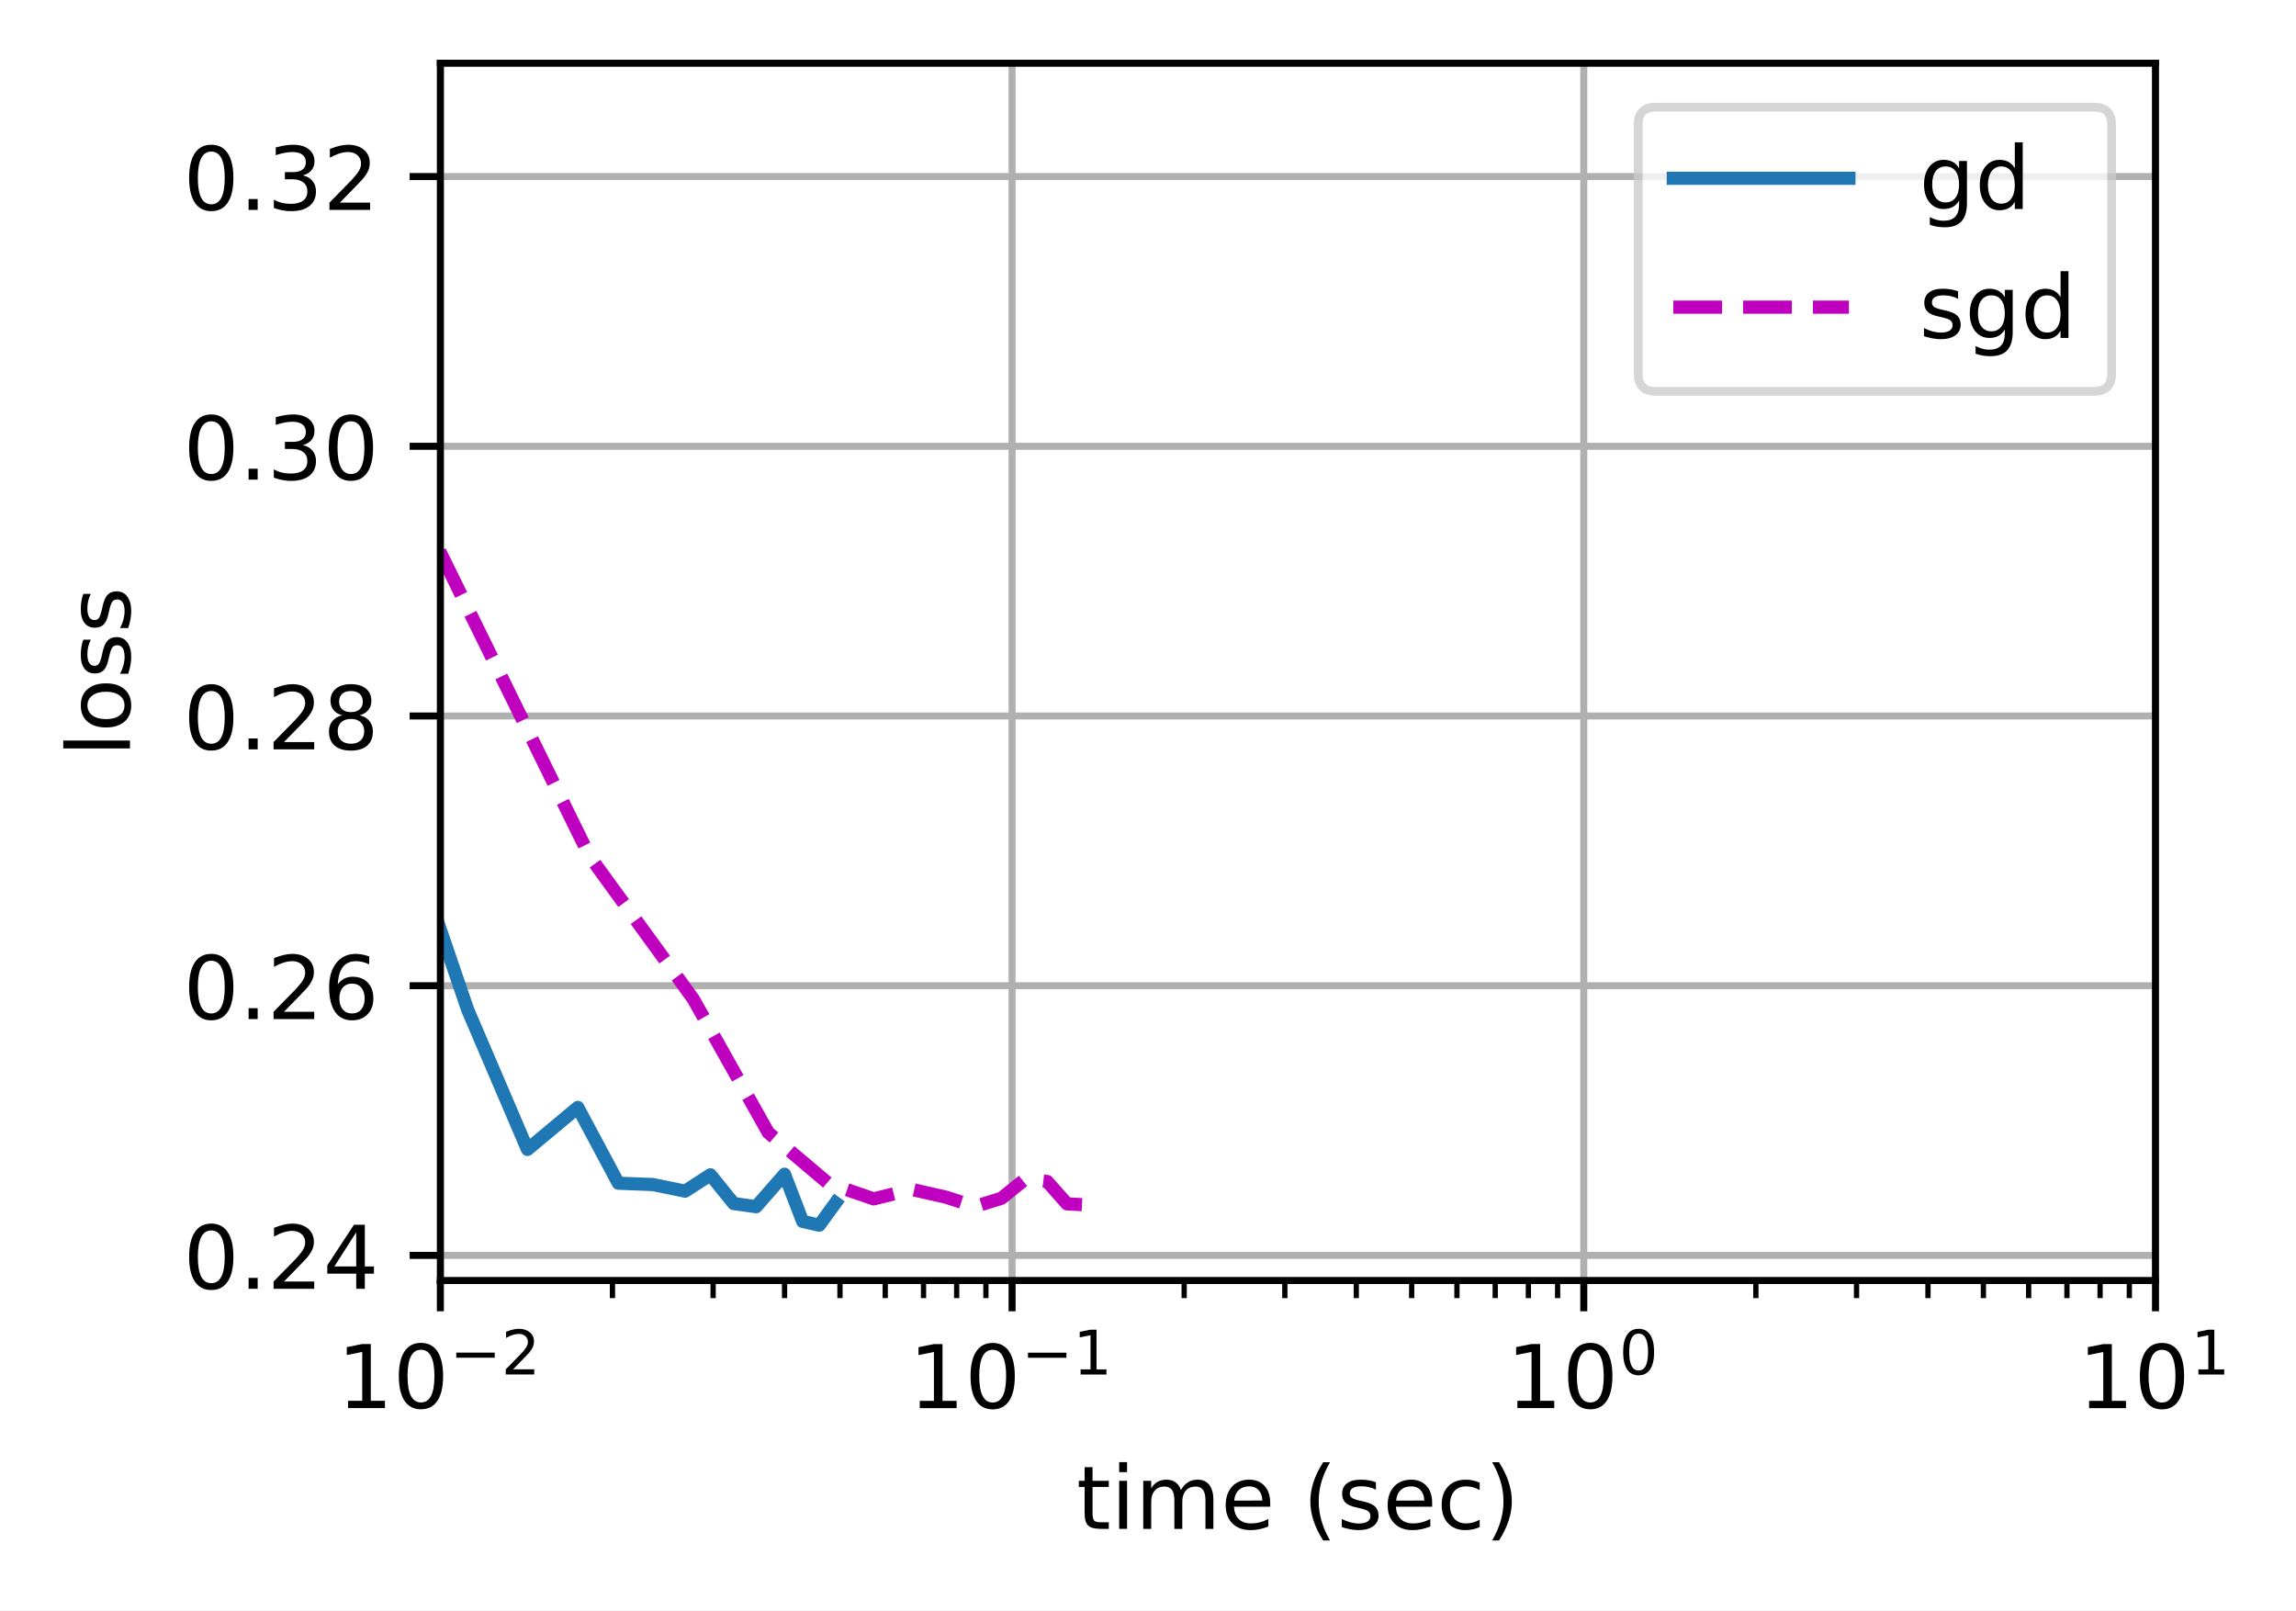
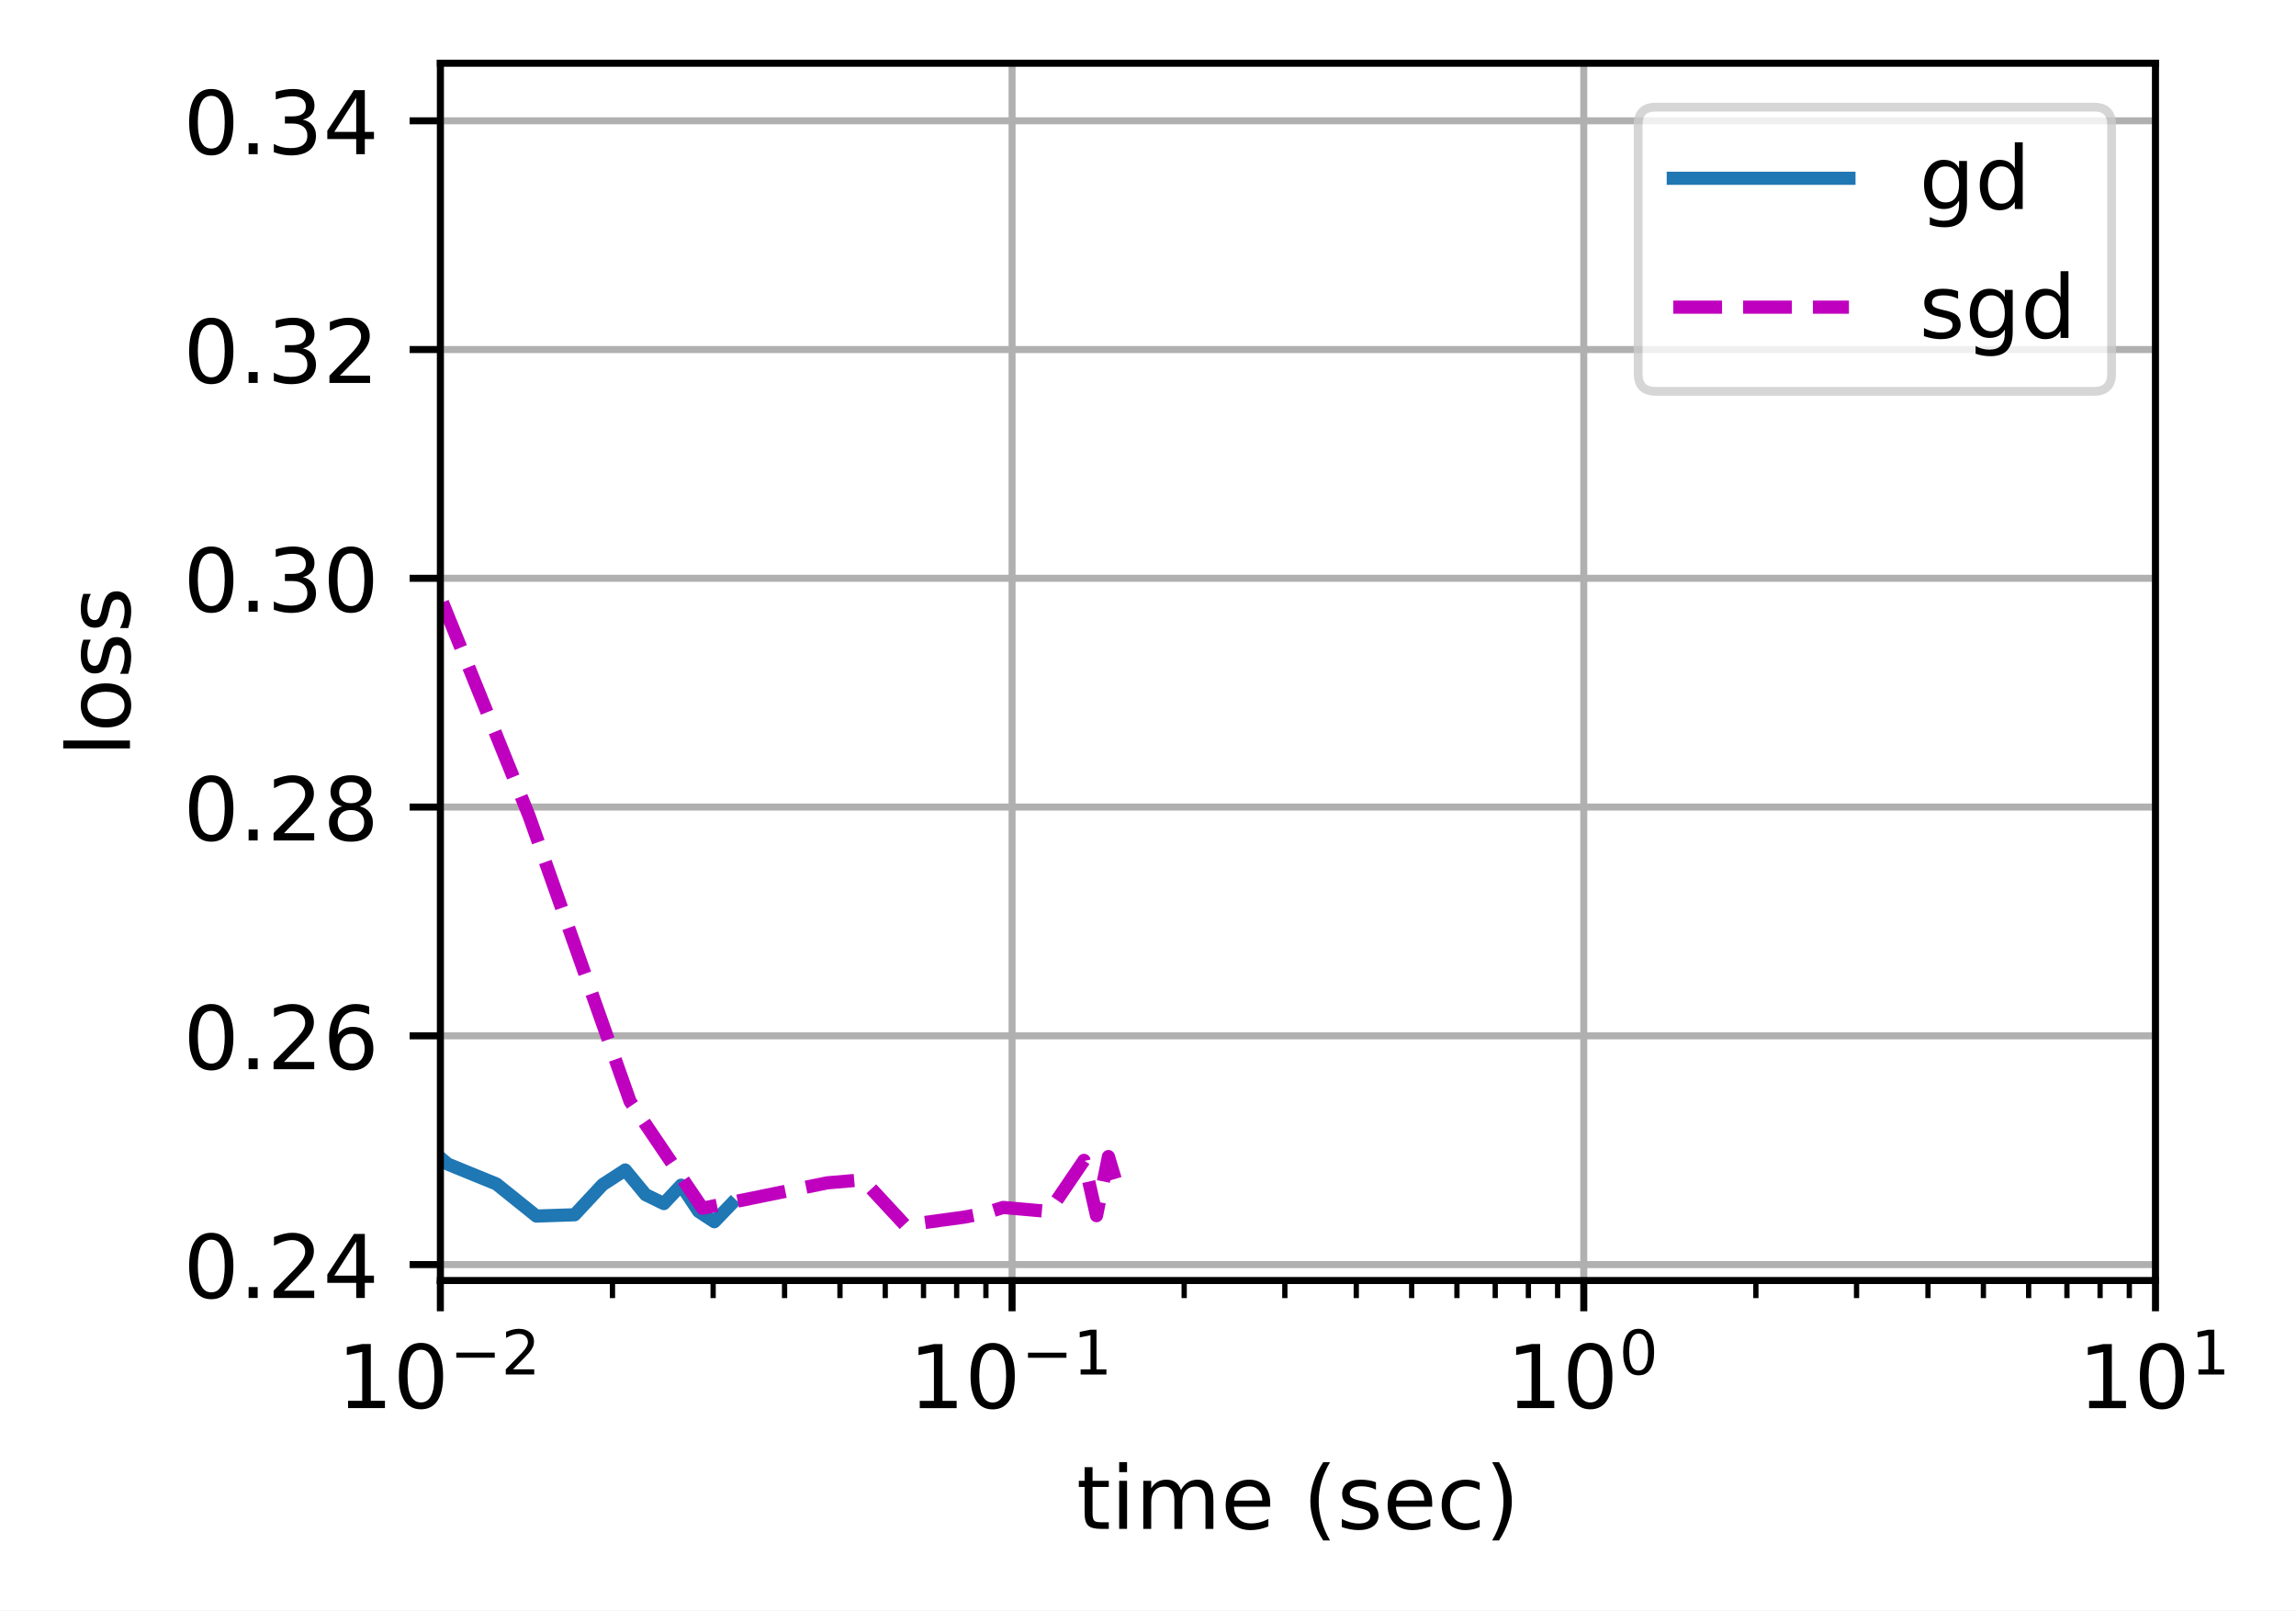
<svg xmlns="http://www.w3.org/2000/svg" xmlns:xlink="http://www.w3.org/1999/xlink" width="261.444pt" height="183.356pt" viewBox="0 0 261.444 183.356" version="1.1">
  <defs>
    <style type="text/css">*{stroke-linejoin: round; stroke-linecap: butt}</style>
  </defs>
  <g id="figure_1">
    <g id="patch_1">
      <path d="M 0 183.356  L 261.444 183.356  L 261.444 0  L 0 0  z " style="fill: #ffffff" />
    </g>
    <g id="axes_1">
      <g id="patch_2">
        <path d="M 50.144 145.8  L 245.444 145.8  L 245.444 7.2  L 50.144 7.2  z " style="fill: #ffffff" />
      </g>
      <g id="matplotlib.axis_1">
        <g id="xtick_1">
          <g id="line2d_1">
-             <path d="M 50.144 145.8  L 50.144 7.2  " clip-path="url(#pa2f2d6e8a1)" style="fill: none; stroke: #b0b0b0; stroke-width: 0.8; stroke-linecap: square" />
+             <path d="M 50.144 145.8  L 50.144 7.2  " clip-path="url(#p8a89b75c0c)" style="fill: none; stroke: #b0b0b0; stroke-width: 0.8; stroke-linecap: square" />
          </g>
          <g id="line2d_2">
            <defs>
-               <path id="m86b686977a" d="M 0 0  L 0 3.5  " style="stroke: #000000; stroke-width: 0.8" />
-             </defs>
-             <g>
-               <use xlink:href="#m86b686977a" x="50.144" y="145.8" style="stroke: #000000; stroke-width: 0.8" />
+               <path id="m71f3a18364" d="M 0 0  L 0 3.5  " style="stroke: #000000; stroke-width: 0.8" />
+             </defs>
+             <g>
+               <use xlink:href="#m71f3a18364" x="50.144" y="145.8" style="stroke: #000000; stroke-width: 0.8" />
            </g>
          </g>
          <g id="text_1">
            <g transform="translate(38.39375 160.3984) scale(0.1 -0.1)">
              <defs>
                <path id="DejaVuSans-31" d="M 794 531  L 1825 531  L 1825 4091  L 703 3866  L 703 4441  L 1819 4666  L 2450 4666  L 2450 531  L 3481 531  L 3481 0  L 794 0  L 794 531  z " transform="scale(0.015625)" />
                <path id="DejaVuSans-30" d="M 2034 4250  Q 1547 4250 1301 3770  Q 1056 3291 1056 2328  Q 1056 1369 1301 889  Q 1547 409 2034 409  Q 2525 409 2770 889  Q 3016 1369 3016 2328  Q 3016 3291 2770 3770  Q 2525 4250 2034 4250  z M 2034 4750  Q 2819 4750 3233 4129  Q 3647 3509 3647 2328  Q 3647 1150 3233 529  Q 2819 -91 2034 -91  Q 1250 -91 836 529  Q 422 1150 422 2328  Q 422 3509 836 4129  Q 1250 4750 2034 4750  z " transform="scale(0.015625)" />
                <path id="DejaVuSans-2212" d="M 678 2272  L 4684 2272  L 4684 1741  L 678 1741  L 678 2272  z " transform="scale(0.015625)" />
                <path id="DejaVuSans-32" d="M 1228 531  L 3431 531  L 3431 0  L 469 0  L 469 531  Q 828 903 1448 1529  Q 2069 2156 2228 2338  Q 2531 2678 2651 2914  Q 2772 3150 2772 3378  Q 2772 3750 2511 3984  Q 2250 4219 1831 4219  Q 1534 4219 1204 4116  Q 875 4013 500 3803  L 500 4441  Q 881 4594 1212 4672  Q 1544 4750 1819 4750  Q 2544 4750 2975 4387  Q 3406 4025 3406 3419  Q 3406 3131 3298 2873  Q 3191 2616 2906 2266  Q 2828 2175 2409 1742  Q 1991 1309 1228 531  z " transform="scale(0.015625)" />
              </defs>
              <use xlink:href="#DejaVuSans-31" transform="translate(0 0.765625)" />
              <use xlink:href="#DejaVuSans-30" transform="translate(63.62305 0.765625)" />
              <use xlink:href="#DejaVuSans-2212" transform="translate(128.2031 39.04688) scale(0.7)" />
              <use xlink:href="#DejaVuSans-32" transform="translate(186.8555 39.04688) scale(0.7)" />
            </g>
          </g>
        </g>
        <g id="xtick_2">
          <g id="line2d_3">
-             <path d="M 115.244 145.8  L 115.244 7.2  " clip-path="url(#pa2f2d6e8a1)" style="fill: none; stroke: #b0b0b0; stroke-width: 0.8; stroke-linecap: square" />
+             <path d="M 115.244 145.8  L 115.244 7.2  " clip-path="url(#p8a89b75c0c)" style="fill: none; stroke: #b0b0b0; stroke-width: 0.8; stroke-linecap: square" />
          </g>
          <g id="line2d_4">
            <g>
-               <use xlink:href="#m86b686977a" x="115.244" y="145.8" style="stroke: #000000; stroke-width: 0.8" />
+               <use xlink:href="#m71f3a18364" x="115.244" y="145.8" style="stroke: #000000; stroke-width: 0.8" />
            </g>
          </g>
          <g id="text_2">
            <g transform="translate(103.4938 160.3984) scale(0.1 -0.1)">
              <use xlink:href="#DejaVuSans-31" transform="translate(0 0.684375)" />
              <use xlink:href="#DejaVuSans-30" transform="translate(63.62305 0.684375)" />
              <use xlink:href="#DejaVuSans-2212" transform="translate(128.2031 38.96563) scale(0.7)" />
              <use xlink:href="#DejaVuSans-31" transform="translate(186.8555 38.96563) scale(0.7)" />
            </g>
          </g>
        </g>
        <g id="xtick_3">
          <g id="line2d_5">
-             <path d="M 180.344 145.8  L 180.344 7.2  " clip-path="url(#pa2f2d6e8a1)" style="fill: none; stroke: #b0b0b0; stroke-width: 0.8; stroke-linecap: square" />
+             <path d="M 180.344 145.8  L 180.344 7.2  " clip-path="url(#p8a89b75c0c)" style="fill: none; stroke: #b0b0b0; stroke-width: 0.8; stroke-linecap: square" />
          </g>
          <g id="line2d_6">
            <g>
-               <use xlink:href="#m86b686977a" x="180.344" y="145.8" style="stroke: #000000; stroke-width: 0.8" />
+               <use xlink:href="#m71f3a18364" x="180.344" y="145.8" style="stroke: #000000; stroke-width: 0.8" />
            </g>
          </g>
          <g id="text_3">
            <g transform="translate(171.5437 160.3984) scale(0.1 -0.1)">
              <use xlink:href="#DejaVuSans-31" transform="translate(0 0.765625)" />
              <use xlink:href="#DejaVuSans-30" transform="translate(63.62305 0.765625)" />
              <use xlink:href="#DejaVuSans-30" transform="translate(128.2031 39.04688) scale(0.7)" />
            </g>
          </g>
        </g>
        <g id="xtick_4">
          <g id="line2d_7">
-             <path d="M 245.444 145.8  L 245.444 7.2  " clip-path="url(#pa2f2d6e8a1)" style="fill: none; stroke: #b0b0b0; stroke-width: 0.8; stroke-linecap: square" />
+             <path d="M 245.444 145.8  L 245.444 7.2  " clip-path="url(#p8a89b75c0c)" style="fill: none; stroke: #b0b0b0; stroke-width: 0.8; stroke-linecap: square" />
          </g>
          <g id="line2d_8">
            <g>
-               <use xlink:href="#m86b686977a" x="245.444" y="145.8" style="stroke: #000000; stroke-width: 0.8" />
+               <use xlink:href="#m71f3a18364" x="245.444" y="145.8" style="stroke: #000000; stroke-width: 0.8" />
            </g>
          </g>
          <g id="text_4">
            <g transform="translate(236.6438 160.3984) scale(0.1 -0.1)">
              <use xlink:href="#DejaVuSans-31" transform="translate(0 0.684375)" />
              <use xlink:href="#DejaVuSans-30" transform="translate(63.62305 0.684375)" />
              <use xlink:href="#DejaVuSans-31" transform="translate(128.2031 38.96563) scale(0.7)" />
            </g>
          </g>
        </g>
        <g id="xtick_5">
          <g id="line2d_9">
            <defs>
-               <path id="me671cb8f60" d="M 0 0  L 0 2  " style="stroke: #000000; stroke-width: 0.6" />
-             </defs>
-             <g>
-               <use xlink:href="#me671cb8f60" x="69.741" y="145.8" style="stroke: #000000; stroke-width: 0.6" />
+               <path id="mae21243c1b" d="M 0 0  L 0 2  " style="stroke: #000000; stroke-width: 0.6" />
+             </defs>
+             <g>
+               <use xlink:href="#mae21243c1b" x="69.741" y="145.8" style="stroke: #000000; stroke-width: 0.6" />
            </g>
          </g>
        </g>
        <g id="xtick_6">
          <g id="line2d_10">
            <g>
-               <use xlink:href="#me671cb8f60" x="81.204" y="145.8" style="stroke: #000000; stroke-width: 0.6" />
+               <use xlink:href="#mae21243c1b" x="81.204" y="145.8" style="stroke: #000000; stroke-width: 0.6" />
            </g>
          </g>
        </g>
        <g id="xtick_7">
          <g id="line2d_11">
            <g>
-               <use xlink:href="#me671cb8f60" x="89.338" y="145.8" style="stroke: #000000; stroke-width: 0.6" />
+               <use xlink:href="#mae21243c1b" x="89.338" y="145.8" style="stroke: #000000; stroke-width: 0.6" />
            </g>
          </g>
        </g>
        <g id="xtick_8">
          <g id="line2d_12">
            <g>
-               <use xlink:href="#me671cb8f60" x="95.647" y="145.8" style="stroke: #000000; stroke-width: 0.6" />
+               <use xlink:href="#mae21243c1b" x="95.647" y="145.8" style="stroke: #000000; stroke-width: 0.6" />
            </g>
          </g>
        </g>
        <g id="xtick_9">
          <g id="line2d_13">
            <g>
-               <use xlink:href="#me671cb8f60" x="100.801" y="145.8" style="stroke: #000000; stroke-width: 0.6" />
+               <use xlink:href="#mae21243c1b" x="100.801" y="145.8" style="stroke: #000000; stroke-width: 0.6" />
            </g>
          </g>
        </g>
        <g id="xtick_10">
          <g id="line2d_14">
            <g>
-               <use xlink:href="#me671cb8f60" x="105.16" y="145.8" style="stroke: #000000; stroke-width: 0.6" />
+               <use xlink:href="#mae21243c1b" x="105.16" y="145.8" style="stroke: #000000; stroke-width: 0.6" />
            </g>
          </g>
        </g>
        <g id="xtick_11">
          <g id="line2d_15">
            <g>
-               <use xlink:href="#me671cb8f60" x="108.935" y="145.8" style="stroke: #000000; stroke-width: 0.6" />
+               <use xlink:href="#mae21243c1b" x="108.935" y="145.8" style="stroke: #000000; stroke-width: 0.6" />
            </g>
          </g>
        </g>
        <g id="xtick_12">
          <g id="line2d_16">
            <g>
-               <use xlink:href="#me671cb8f60" x="112.265" y="145.8" style="stroke: #000000; stroke-width: 0.6" />
+               <use xlink:href="#mae21243c1b" x="112.265" y="145.8" style="stroke: #000000; stroke-width: 0.6" />
            </g>
          </g>
        </g>
        <g id="xtick_13">
          <g id="line2d_17">
            <g>
-               <use xlink:href="#me671cb8f60" x="134.841" y="145.8" style="stroke: #000000; stroke-width: 0.6" />
+               <use xlink:href="#mae21243c1b" x="134.841" y="145.8" style="stroke: #000000; stroke-width: 0.6" />
            </g>
          </g>
        </g>
        <g id="xtick_14">
          <g id="line2d_18">
            <g>
-               <use xlink:href="#me671cb8f60" x="146.304" y="145.8" style="stroke: #000000; stroke-width: 0.6" />
+               <use xlink:href="#mae21243c1b" x="146.304" y="145.8" style="stroke: #000000; stroke-width: 0.6" />
            </g>
          </g>
        </g>
        <g id="xtick_15">
          <g id="line2d_19">
            <g>
-               <use xlink:href="#me671cb8f60" x="154.438" y="145.8" style="stroke: #000000; stroke-width: 0.6" />
+               <use xlink:href="#mae21243c1b" x="154.438" y="145.8" style="stroke: #000000; stroke-width: 0.6" />
            </g>
          </g>
        </g>
        <g id="xtick_16">
          <g id="line2d_20">
            <g>
-               <use xlink:href="#me671cb8f60" x="160.747" y="145.8" style="stroke: #000000; stroke-width: 0.6" />
+               <use xlink:href="#mae21243c1b" x="160.747" y="145.8" style="stroke: #000000; stroke-width: 0.6" />
            </g>
          </g>
        </g>
        <g id="xtick_17">
          <g id="line2d_21">
            <g>
-               <use xlink:href="#me671cb8f60" x="165.901" y="145.8" style="stroke: #000000; stroke-width: 0.6" />
+               <use xlink:href="#mae21243c1b" x="165.901" y="145.8" style="stroke: #000000; stroke-width: 0.6" />
            </g>
          </g>
        </g>
        <g id="xtick_18">
          <g id="line2d_22">
            <g>
-               <use xlink:href="#me671cb8f60" x="170.26" y="145.8" style="stroke: #000000; stroke-width: 0.6" />
+               <use xlink:href="#mae21243c1b" x="170.26" y="145.8" style="stroke: #000000; stroke-width: 0.6" />
            </g>
          </g>
        </g>
        <g id="xtick_19">
          <g id="line2d_23">
            <g>
-               <use xlink:href="#me671cb8f60" x="174.035" y="145.8" style="stroke: #000000; stroke-width: 0.6" />
+               <use xlink:href="#mae21243c1b" x="174.035" y="145.8" style="stroke: #000000; stroke-width: 0.6" />
            </g>
          </g>
        </g>
        <g id="xtick_20">
          <g id="line2d_24">
            <g>
-               <use xlink:href="#me671cb8f60" x="177.365" y="145.8" style="stroke: #000000; stroke-width: 0.6" />
+               <use xlink:href="#mae21243c1b" x="177.365" y="145.8" style="stroke: #000000; stroke-width: 0.6" />
            </g>
          </g>
        </g>
        <g id="xtick_21">
          <g id="line2d_25">
            <g>
-               <use xlink:href="#me671cb8f60" x="199.941" y="145.8" style="stroke: #000000; stroke-width: 0.6" />
+               <use xlink:href="#mae21243c1b" x="199.941" y="145.8" style="stroke: #000000; stroke-width: 0.6" />
            </g>
          </g>
        </g>
        <g id="xtick_22">
          <g id="line2d_26">
            <g>
-               <use xlink:href="#me671cb8f60" x="211.404" y="145.8" style="stroke: #000000; stroke-width: 0.6" />
+               <use xlink:href="#mae21243c1b" x="211.404" y="145.8" style="stroke: #000000; stroke-width: 0.6" />
            </g>
          </g>
        </g>
        <g id="xtick_23">
          <g id="line2d_27">
            <g>
-               <use xlink:href="#me671cb8f60" x="219.538" y="145.8" style="stroke: #000000; stroke-width: 0.6" />
+               <use xlink:href="#mae21243c1b" x="219.538" y="145.8" style="stroke: #000000; stroke-width: 0.6" />
            </g>
          </g>
        </g>
        <g id="xtick_24">
          <g id="line2d_28">
            <g>
-               <use xlink:href="#me671cb8f60" x="225.847" y="145.8" style="stroke: #000000; stroke-width: 0.6" />
+               <use xlink:href="#mae21243c1b" x="225.847" y="145.8" style="stroke: #000000; stroke-width: 0.6" />
            </g>
          </g>
        </g>
        <g id="xtick_25">
          <g id="line2d_29">
            <g>
-               <use xlink:href="#me671cb8f60" x="231.001" y="145.8" style="stroke: #000000; stroke-width: 0.6" />
+               <use xlink:href="#mae21243c1b" x="231.001" y="145.8" style="stroke: #000000; stroke-width: 0.6" />
            </g>
          </g>
        </g>
        <g id="xtick_26">
          <g id="line2d_30">
            <g>
-               <use xlink:href="#me671cb8f60" x="235.36" y="145.8" style="stroke: #000000; stroke-width: 0.6" />
+               <use xlink:href="#mae21243c1b" x="235.36" y="145.8" style="stroke: #000000; stroke-width: 0.6" />
            </g>
          </g>
        </g>
        <g id="xtick_27">
          <g id="line2d_31">
            <g>
-               <use xlink:href="#me671cb8f60" x="239.135" y="145.8" style="stroke: #000000; stroke-width: 0.6" />
+               <use xlink:href="#mae21243c1b" x="239.135" y="145.8" style="stroke: #000000; stroke-width: 0.6" />
            </g>
          </g>
        </g>
        <g id="xtick_28">
          <g id="line2d_32">
            <g>
-               <use xlink:href="#me671cb8f60" x="242.465" y="145.8" style="stroke: #000000; stroke-width: 0.6" />
+               <use xlink:href="#mae21243c1b" x="242.465" y="145.8" style="stroke: #000000; stroke-width: 0.6" />
            </g>
          </g>
        </g>
        <g id="text_5">
          <g transform="translate(122.5766 174.0766) scale(0.1 -0.1)">
            <defs>
              <path id="DejaVuSans-74" d="M 1172 4494  L 1172 3500  L 2356 3500  L 2356 3053  L 1172 3053  L 1172 1153  Q 1172 725 1289 603  Q 1406 481 1766 481  L 2356 481  L 2356 0  L 1766 0  Q 1100 0 847 248  Q 594 497 594 1153  L 594 3053  L 172 3053  L 172 3500  L 594 3500  L 594 4494  L 1172 4494  z " transform="scale(0.015625)" />
              <path id="DejaVuSans-69" d="M 603 3500  L 1178 3500  L 1178 0  L 603 0  L 603 3500  z M 603 4863  L 1178 4863  L 1178 4134  L 603 4134  L 603 4863  z " transform="scale(0.015625)" />
              <path id="DejaVuSans-6d" d="M 3328 2828  Q 3544 3216 3844 3400  Q 4144 3584 4550 3584  Q 5097 3584 5394 3201  Q 5691 2819 5691 2113  L 5691 0  L 5113 0  L 5113 2094  Q 5113 2597 4934 2840  Q 4756 3084 4391 3084  Q 3944 3084 3684 2787  Q 3425 2491 3425 1978  L 3425 0  L 2847 0  L 2847 2094  Q 2847 2600 2669 2842  Q 2491 3084 2119 3084  Q 1678 3084 1418 2786  Q 1159 2488 1159 1978  L 1159 0  L 581 0  L 581 3500  L 1159 3500  L 1159 2956  Q 1356 3278 1631 3431  Q 1906 3584 2284 3584  Q 2666 3584 2933 3390  Q 3200 3197 3328 2828  z " transform="scale(0.015625)" />
              <path id="DejaVuSans-65" d="M 3597 1894  L 3597 1613  L 953 1613  Q 991 1019 1311 708  Q 1631 397 2203 397  Q 2534 397 2845 478  Q 3156 559 3463 722  L 3463 178  Q 3153 47 2828 -22  Q 2503 -91 2169 -91  Q 1331 -91 842 396  Q 353 884 353 1716  Q 353 2575 817 3079  Q 1281 3584 2069 3584  Q 2775 3584 3186 3129  Q 3597 2675 3597 1894  z M 3022 2063  Q 3016 2534 2758 2815  Q 2500 3097 2075 3097  Q 1594 3097 1305 2825  Q 1016 2553 972 2059  L 3022 2063  z " transform="scale(0.015625)" />
              <path id="DejaVuSans-20" transform="scale(0.015625)" />
              <path id="DejaVuSans-28" d="M 1984 4856  Q 1566 4138 1362 3434  Q 1159 2731 1159 2009  Q 1159 1288 1364 580  Q 1569 -128 1984 -844  L 1484 -844  Q 1016 -109 783 600  Q 550 1309 550 2009  Q 550 2706 781 3412  Q 1013 4119 1484 4856  L 1984 4856  z " transform="scale(0.015625)" />
              <path id="DejaVuSans-73" d="M 2834 3397  L 2834 2853  Q 2591 2978 2328 3040  Q 2066 3103 1784 3103  Q 1356 3103 1142 2972  Q 928 2841 928 2578  Q 928 2378 1081 2264  Q 1234 2150 1697 2047  L 1894 2003  Q 2506 1872 2764 1633  Q 3022 1394 3022 966  Q 3022 478 2636 193  Q 2250 -91 1575 -91  Q 1294 -91 989 -36  Q 684 19 347 128  L 347 722  Q 666 556 975 473  Q 1284 391 1588 391  Q 1994 391 2212 530  Q 2431 669 2431 922  Q 2431 1156 2273 1281  Q 2116 1406 1581 1522  L 1381 1569  Q 847 1681 609 1914  Q 372 2147 372 2553  Q 372 3047 722 3315  Q 1072 3584 1716 3584  Q 2034 3584 2315 3537  Q 2597 3491 2834 3397  z " transform="scale(0.015625)" />
              <path id="DejaVuSans-63" d="M 3122 3366  L 3122 2828  Q 2878 2963 2633 3030  Q 2388 3097 2138 3097  Q 1578 3097 1268 2742  Q 959 2388 959 1747  Q 959 1106 1268 751  Q 1578 397 2138 397  Q 2388 397 2633 464  Q 2878 531 3122 666  L 3122 134  Q 2881 22 2623 -34  Q 2366 -91 2075 -91  Q 1284 -91 818 406  Q 353 903 353 1747  Q 353 2603 823 3093  Q 1294 3584 2113 3584  Q 2378 3584 2631 3529  Q 2884 3475 3122 3366  z " transform="scale(0.015625)" />
              <path id="DejaVuSans-29" d="M 513 4856  L 1013 4856  Q 1481 4119 1714 3412  Q 1947 2706 1947 2009  Q 1947 1309 1714 600  Q 1481 -109 1013 -844  L 513 -844  Q 928 -128 1133 580  Q 1338 1288 1338 2009  Q 1338 2731 1133 3434  Q 928 4138 513 4856  z " transform="scale(0.015625)" />
            </defs>
            <use xlink:href="#DejaVuSans-74" />
            <use xlink:href="#DejaVuSans-69" x="39.209" />
            <use xlink:href="#DejaVuSans-6d" x="66.992" />
            <use xlink:href="#DejaVuSans-65" x="164.404" />
            <use xlink:href="#DejaVuSans-20" x="225.928" />
            <use xlink:href="#DejaVuSans-28" x="257.715" />
            <use xlink:href="#DejaVuSans-73" x="296.729" />
            <use xlink:href="#DejaVuSans-65" x="348.828" />
            <use xlink:href="#DejaVuSans-63" x="410.352" />
            <use xlink:href="#DejaVuSans-29" x="465.332" />
          </g>
        </g>
      </g>
      <g id="matplotlib.axis_2">
        <g id="ytick_1">
          <g id="line2d_33">
-             <path d="M 50.144 142.942  L 245.444 142.942  " clip-path="url(#pa2f2d6e8a1)" style="fill: none; stroke: #b0b0b0; stroke-width: 0.8; stroke-linecap: square" />
+             <path d="M 50.144 143.987  L 245.444 143.987  " clip-path="url(#p8a89b75c0c)" style="fill: none; stroke: #b0b0b0; stroke-width: 0.8; stroke-linecap: square" />
          </g>
          <g id="line2d_34">
            <defs>
-               <path id="m2e358b8690" d="M 0 0  L -3.5 0  " style="stroke: #000000; stroke-width: 0.8" />
-             </defs>
-             <g>
-               <use xlink:href="#m2e358b8690" x="50.144" y="142.942" style="stroke: #000000; stroke-width: 0.8" />
+               <path id="m390d7e5cd2" d="M 0 0  L -3.5 0  " style="stroke: #000000; stroke-width: 0.8" />
+             </defs>
+             <g>
+               <use xlink:href="#m390d7e5cd2" x="50.144" y="143.987" style="stroke: #000000; stroke-width: 0.8" />
            </g>
          </g>
          <g id="text_6">
-             <g transform="translate(20.87813 146.7411) scale(0.1 -0.1)">
+             <g transform="translate(20.87813 147.7864) scale(0.1 -0.1)">
              <defs>
                <path id="DejaVuSans-2e" d="M 684 794  L 1344 794  L 1344 0  L 684 0  L 684 794  z " transform="scale(0.015625)" />
                <path id="DejaVuSans-34" d="M 2419 4116  L 825 1625  L 2419 1625  L 2419 4116  z M 2253 4666  L 3047 4666  L 3047 1625  L 3713 1625  L 3713 1100  L 3047 1100  L 3047 0  L 2419 0  L 2419 1100  L 313 1100  L 313 1709  L 2253 4666  z " transform="scale(0.015625)" />
              </defs>
              <use xlink:href="#DejaVuSans-30" />
              <use xlink:href="#DejaVuSans-2e" x="63.623" />
              <use xlink:href="#DejaVuSans-32" x="95.41" />
              <use xlink:href="#DejaVuSans-34" x="159.033" />
            </g>
          </g>
        </g>
        <g id="ytick_2">
          <g id="line2d_35">
-             <path d="M 50.144 112.232  L 245.444 112.232  " clip-path="url(#pa2f2d6e8a1)" style="fill: none; stroke: #b0b0b0; stroke-width: 0.8; stroke-linecap: square" />
+             <path d="M 50.144 117.941  L 245.444 117.941  " clip-path="url(#p8a89b75c0c)" style="fill: none; stroke: #b0b0b0; stroke-width: 0.8; stroke-linecap: square" />
          </g>
          <g id="line2d_36">
            <g>
-               <use xlink:href="#m2e358b8690" x="50.144" y="112.232" style="stroke: #000000; stroke-width: 0.8" />
+               <use xlink:href="#m390d7e5cd2" x="50.144" y="117.941" style="stroke: #000000; stroke-width: 0.8" />
            </g>
          </g>
          <g id="text_7">
-             <g transform="translate(20.87813 116.0311) scale(0.1 -0.1)">
+             <g transform="translate(20.87813 121.7399) scale(0.1 -0.1)">
              <defs>
                <path id="DejaVuSans-36" d="M 2113 2584  Q 1688 2584 1439 2293  Q 1191 2003 1191 1497  Q 1191 994 1439 701  Q 1688 409 2113 409  Q 2538 409 2786 701  Q 3034 994 3034 1497  Q 3034 2003 2786 2293  Q 2538 2584 2113 2584  z M 3366 4563  L 3366 3988  Q 3128 4100 2886 4159  Q 2644 4219 2406 4219  Q 1781 4219 1451 3797  Q 1122 3375 1075 2522  Q 1259 2794 1537 2939  Q 1816 3084 2150 3084  Q 2853 3084 3261 2657  Q 3669 2231 3669 1497  Q 3669 778 3244 343  Q 2819 -91 2113 -91  Q 1303 -91 875 529  Q 447 1150 447 2328  Q 447 3434 972 4092  Q 1497 4750 2381 4750  Q 2619 4750 2861 4703  Q 3103 4656 3366 4563  z " transform="scale(0.015625)" />
              </defs>
              <use xlink:href="#DejaVuSans-30" />
              <use xlink:href="#DejaVuSans-2e" x="63.623" />
              <use xlink:href="#DejaVuSans-32" x="95.41" />
              <use xlink:href="#DejaVuSans-36" x="159.033" />
            </g>
          </g>
        </g>
        <g id="ytick_3">
          <g id="line2d_37">
-             <path d="M 50.144 81.522  L 245.444 81.522  " clip-path="url(#pa2f2d6e8a1)" style="fill: none; stroke: #b0b0b0; stroke-width: 0.8; stroke-linecap: square" />
+             <path d="M 50.144 91.894  L 245.444 91.894  " clip-path="url(#p8a89b75c0c)" style="fill: none; stroke: #b0b0b0; stroke-width: 0.8; stroke-linecap: square" />
          </g>
          <g id="line2d_38">
            <g>
-               <use xlink:href="#m2e358b8690" x="50.144" y="81.522" style="stroke: #000000; stroke-width: 0.8" />
+               <use xlink:href="#m390d7e5cd2" x="50.144" y="91.894" style="stroke: #000000; stroke-width: 0.8" />
            </g>
          </g>
          <g id="text_8">
-             <g transform="translate(20.87813 85.32104) scale(0.1 -0.1)">
+             <g transform="translate(20.87813 95.69339) scale(0.1 -0.1)">
              <defs>
                <path id="DejaVuSans-38" d="M 2034 2216  Q 1584 2216 1326 1975  Q 1069 1734 1069 1313  Q 1069 891 1326 650  Q 1584 409 2034 409  Q 2484 409 2743 651  Q 3003 894 3003 1313  Q 3003 1734 2745 1975  Q 2488 2216 2034 2216  z M 1403 2484  Q 997 2584 770 2862  Q 544 3141 544 3541  Q 544 4100 942 4425  Q 1341 4750 2034 4750  Q 2731 4750 3128 4425  Q 3525 4100 3525 3541  Q 3525 3141 3298 2862  Q 3072 2584 2669 2484  Q 3125 2378 3379 2068  Q 3634 1759 3634 1313  Q 3634 634 3220 271  Q 2806 -91 2034 -91  Q 1263 -91 848 271  Q 434 634 434 1313  Q 434 1759 690 2068  Q 947 2378 1403 2484  z M 1172 3481  Q 1172 3119 1398 2916  Q 1625 2713 2034 2713  Q 2441 2713 2670 2916  Q 2900 3119 2900 3481  Q 2900 3844 2670 4047  Q 2441 4250 2034 4250  Q 1625 4250 1398 4047  Q 1172 3844 1172 3481  z " transform="scale(0.015625)" />
              </defs>
              <use xlink:href="#DejaVuSans-30" />
              <use xlink:href="#DejaVuSans-2e" x="63.623" />
              <use xlink:href="#DejaVuSans-32" x="95.41" />
              <use xlink:href="#DejaVuSans-38" x="159.033" />
            </g>
          </g>
        </g>
        <g id="ytick_4">
          <g id="line2d_39">
-             <path d="M 50.144 50.812  L 245.444 50.812  " clip-path="url(#pa2f2d6e8a1)" style="fill: none; stroke: #b0b0b0; stroke-width: 0.8; stroke-linecap: square" />
+             <path d="M 50.144 65.848  L 245.444 65.848  " clip-path="url(#p8a89b75c0c)" style="fill: none; stroke: #b0b0b0; stroke-width: 0.8; stroke-linecap: square" />
          </g>
          <g id="line2d_40">
            <g>
-               <use xlink:href="#m2e358b8690" x="50.144" y="50.812" style="stroke: #000000; stroke-width: 0.8" />
+               <use xlink:href="#m390d7e5cd2" x="50.144" y="65.848" style="stroke: #000000; stroke-width: 0.8" />
            </g>
          </g>
          <g id="text_9">
-             <g transform="translate(20.87813 54.61101) scale(0.1 -0.1)">
+             <g transform="translate(20.87813 69.64688) scale(0.1 -0.1)">
              <defs>
                <path id="DejaVuSans-33" d="M 2597 2516  Q 3050 2419 3304 2112  Q 3559 1806 3559 1356  Q 3559 666 3084 287  Q 2609 -91 1734 -91  Q 1441 -91 1130 -33  Q 819 25 488 141  L 488 750  Q 750 597 1062 519  Q 1375 441 1716 441  Q 2309 441 2620 675  Q 2931 909 2931 1356  Q 2931 1769 2642 2001  Q 2353 2234 1838 2234  L 1294 2234  L 1294 2753  L 1863 2753  Q 2328 2753 2575 2939  Q 2822 3125 2822 3475  Q 2822 3834 2567 4026  Q 2313 4219 1838 4219  Q 1578 4219 1281 4162  Q 984 4106 628 3988  L 628 4550  Q 988 4650 1302 4700  Q 1616 4750 1894 4750  Q 2613 4750 3031 4423  Q 3450 4097 3450 3541  Q 3450 3153 3228 2886  Q 3006 2619 2597 2516  z " transform="scale(0.015625)" />
              </defs>
              <use xlink:href="#DejaVuSans-30" />
              <use xlink:href="#DejaVuSans-2e" x="63.623" />
              <use xlink:href="#DejaVuSans-33" x="95.41" />
              <use xlink:href="#DejaVuSans-30" x="159.033" />
            </g>
          </g>
        </g>
        <g id="ytick_5">
          <g id="line2d_41">
-             <path d="M 50.144 20.102  L 245.444 20.102  " clip-path="url(#pa2f2d6e8a1)" style="fill: none; stroke: #b0b0b0; stroke-width: 0.8; stroke-linecap: square" />
+             <path d="M 50.144 39.801  L 245.444 39.801  " clip-path="url(#p8a89b75c0c)" style="fill: none; stroke: #b0b0b0; stroke-width: 0.8; stroke-linecap: square" />
          </g>
          <g id="line2d_42">
            <g>
-               <use xlink:href="#m2e358b8690" x="50.144" y="20.102" style="stroke: #000000; stroke-width: 0.8" />
+               <use xlink:href="#m390d7e5cd2" x="50.144" y="39.801" style="stroke: #000000; stroke-width: 0.8" />
            </g>
          </g>
          <g id="text_10">
-             <g transform="translate(20.87813 23.90098) scale(0.1 -0.1)">
+             <g transform="translate(20.87813 43.60038) scale(0.1 -0.1)">
              <use xlink:href="#DejaVuSans-30" />
              <use xlink:href="#DejaVuSans-2e" x="63.623" />
              <use xlink:href="#DejaVuSans-33" x="95.41" />
              <use xlink:href="#DejaVuSans-32" x="159.033" />
            </g>
          </g>
        </g>
-         <g id="text_11">
+         <g id="ytick_6">
+           <g id="line2d_43">
+             <path d="M 50.144 13.755  L 245.444 13.755  " clip-path="url(#p8a89b75c0c)" style="fill: none; stroke: #b0b0b0; stroke-width: 0.8; stroke-linecap: square" />
+           </g>
+           <g id="line2d_44">
+             <g>
+               <use xlink:href="#m390d7e5cd2" x="50.144" y="13.755" style="stroke: #000000; stroke-width: 0.8" />
+             </g>
+           </g>
+           <g id="text_11">
+             <g transform="translate(20.87813 17.55387) scale(0.1 -0.1)">
+               <use xlink:href="#DejaVuSans-30" />
+               <use xlink:href="#DejaVuSans-2e" x="63.623" />
+               <use xlink:href="#DejaVuSans-33" x="95.41" />
+               <use xlink:href="#DejaVuSans-34" x="159.033" />
+             </g>
+           </g>
+         </g>
+         <g id="text_12">
          <g transform="translate(14.79844 86.15781) rotate(-90) scale(0.1 -0.1)">
            <defs>
              <path id="DejaVuSans-6c" d="M 603 4863  L 1178 4863  L 1178 0  L 603 0  L 603 4863  z " transform="scale(0.015625)" />
              <path id="DejaVuSans-6f" d="M 1959 3097  Q 1497 3097 1228 2736  Q 959 2375 959 1747  Q 959 1119 1226 758  Q 1494 397 1959 397  Q 2419 397 2687 759  Q 2956 1122 2956 1747  Q 2956 2369 2687 2733  Q 2419 3097 1959 3097  z M 1959 3584  Q 2709 3584 3137 3096  Q 3566 2609 3566 1747  Q 3566 888 3137 398  Q 2709 -91 1959 -91  Q 1206 -91 779 398  Q 353 888 353 1747  Q 353 2609 779 3096  Q 1206 3584 1959 3584  z " transform="scale(0.015625)" />
            </defs>
            <use xlink:href="#DejaVuSans-6c" />
            <use xlink:href="#DejaVuSans-6f" x="27.783" />
            <use xlink:href="#DejaVuSans-73" x="88.965" />
            <use xlink:href="#DejaVuSans-73" x="141.064" />
          </g>
        </g>
      </g>
-       <g id="line2d_43">
-         <path d="M 30.777 13.5  L 44.417 89.051  L 53.238 114.926  L 60.064 130.873  L 65.795 126.092  L 70.408 134.721  L 74.357 134.874  L 78.015 135.627  L 80.898 133.762  L 83.537 137.031  L 86.1 137.395  L 89.333 133.701  L 91.395 139.07  L 93.291 139.5  L 95.141 136.959  " clip-path="url(#pa2f2d6e8a1)" style="fill: none; stroke: #1f77b4; stroke-width: 1.5; stroke-linecap: square" />
-       </g>
-       <g id="line2d_44">
-         <path d="M 46.558 55.621  L 67.142 97.499  L 78.934 113.733  L 87.482 128.963  L 94.287 134.718  L 99.488 136.505  L 103.805 135.427  L 107.731 136.313  L 110.995 137.383  L 114.036 136.433  L 116.744 134.251  L 119.246 134.528  L 121.497 137.071  L 123.579 137.181  L 125.499 136.697  " clip-path="url(#pa2f2d6e8a1)" style="fill: none; stroke-dasharray: 5.55,2.4; stroke-dashoffset: 0; stroke: #bf00bf; stroke-width: 1.5" />
+       <g id="line2d_45">
+         <path d="M 9.529 13.5  L 33.301 102.117  L 42.666 125.46  L 50.988 132.545  L 56.526 134.808  L 61.077 138.461  L 65.43 138.314  L 68.616 134.889  L 71.196 133.216  L 73.515 136.028  L 75.59 137.04  L 77.565 134.943  L 79.553 137.931  L 81.338 139.107  L 83.248 137.12  " clip-path="url(#p8a89b75c0c)" style="fill: none; stroke: #1f77b4; stroke-width: 1.5; stroke-linecap: square" />
+       </g>
+       <g id="line2d_46">
+         <path d="M 41.425 46.484  L 60.239 92.893  L 71.747 125.406  L 79.987 137.572  L 94.195 134.679  L 98.271 134.33  L 103.061 139.5  L 109.804 138.582  L 112.114 138.138  L 114.23 137.481  L 119.47 137.943  L 123.431 132.12  L 124.861 138.415  L 126.216 131.689  L 127.497 135.94  " clip-path="url(#p8a89b75c0c)" style="fill: none; stroke-dasharray: 5.55,2.4; stroke-dashoffset: 0; stroke: #bf00bf; stroke-width: 1.5" />
      </g>
      <g id="patch_3">
        <path d="M 50.144 145.8  L 50.144 7.2  " style="fill: none; stroke: #000000; stroke-width: 0.8; stroke-linejoin: miter; stroke-linecap: square" />
      </g>
      <g id="patch_4">
        <path d="M 245.444 145.8  L 245.444 7.2  " style="fill: none; stroke: #000000; stroke-width: 0.8; stroke-linejoin: miter; stroke-linecap: square" />
      </g>
      <g id="patch_5">
        <path d="M 50.144 145.8  L 245.444 145.8  " style="fill: none; stroke: #000000; stroke-width: 0.8; stroke-linejoin: miter; stroke-linecap: square" />
      </g>
      <g id="patch_6">
        <path d="M 50.144 7.2  L 245.444 7.2  " style="fill: none; stroke: #000000; stroke-width: 0.8; stroke-linejoin: miter; stroke-linecap: square" />
      </g>
      <g id="legend_1">
        <g id="patch_7">
          <path d="M 188.537 44.556  L 238.444 44.556  Q 240.444 44.556 240.444 42.556  L 240.444 14.2  Q 240.444 12.2 238.444 12.2  L 188.537 12.2  Q 186.537 12.2 186.537 14.2  L 186.537 42.556  Q 186.537 44.556 188.537 44.556  z " style="fill: #ffffff; opacity: 0.8; stroke: #cccccc; stroke-linejoin: miter" />
        </g>
-         <g id="line2d_45">
+         <g id="line2d_47">
          <path d="M 190.537 20.298  L 200.537 20.298  L 210.537 20.298  " style="fill: none; stroke: #1f77b4; stroke-width: 1.5; stroke-linecap: square" />
        </g>
-         <g id="text_12">
+         <g id="text_13">
          <g transform="translate(218.5375 23.79844) scale(0.1 -0.1)">
            <defs>
              <path id="DejaVuSans-67" d="M 2906 1791  Q 2906 2416 2648 2759  Q 2391 3103 1925 3103  Q 1463 3103 1205 2759  Q 947 2416 947 1791  Q 947 1169 1205 825  Q 1463 481 1925 481  Q 2391 481 2648 825  Q 2906 1169 2906 1791  z M 3481 434  Q 3481 -459 3084 -895  Q 2688 -1331 1869 -1331  Q 1566 -1331 1297 -1286  Q 1028 -1241 775 -1147  L 775 -588  Q 1028 -725 1275 -790  Q 1522 -856 1778 -856  Q 2344 -856 2625 -561  Q 2906 -266 2906 331  L 2906 616  Q 2728 306 2450 153  Q 2172 0 1784 0  Q 1141 0 747 490  Q 353 981 353 1791  Q 353 2603 747 3093  Q 1141 3584 1784 3584  Q 2172 3584 2450 3431  Q 2728 3278 2906 2969  L 2906 3500  L 3481 3500  L 3481 434  z " transform="scale(0.015625)" />
              <path id="DejaVuSans-64" d="M 2906 2969  L 2906 4863  L 3481 4863  L 3481 0  L 2906 0  L 2906 525  Q 2725 213 2448 61  Q 2172 -91 1784 -91  Q 1150 -91 751 415  Q 353 922 353 1747  Q 353 2572 751 3078  Q 1150 3584 1784 3584  Q 2172 3584 2448 3432  Q 2725 3281 2906 2969  z M 947 1747  Q 947 1113 1208 752  Q 1469 391 1925 391  Q 2381 391 2643 752  Q 2906 1113 2906 1747  Q 2906 2381 2643 2742  Q 2381 3103 1925 3103  Q 1469 3103 1208 2742  Q 947 2381 947 1747  z " transform="scale(0.015625)" />
            </defs>
            <use xlink:href="#DejaVuSans-67" />
            <use xlink:href="#DejaVuSans-64" x="63.477" />
          </g>
        </g>
-         <g id="line2d_46">
+         <g id="line2d_48">
          <path d="M 190.537 34.977  L 200.537 34.977  L 210.537 34.977  " style="fill: none; stroke-dasharray: 5.55,2.4; stroke-dashoffset: 0; stroke: #bf00bf; stroke-width: 1.5" />
        </g>
-         <g id="text_13">
+         <g id="text_14">
          <g transform="translate(218.5375 38.47656) scale(0.1 -0.1)">
            <use xlink:href="#DejaVuSans-73" />
            <use xlink:href="#DejaVuSans-67" x="52.1" />
            <use xlink:href="#DejaVuSans-64" x="115.576" />
          </g>
        </g>
      </g>
    </g>
  </g>
  <defs>
-     <clipPath id="pa2f2d6e8a1">
+     <clipPath id="p8a89b75c0c">
      <rect x="50.144" y="7.2" width="195.3" height="138.6" />
    </clipPath>
  </defs>
</svg>
